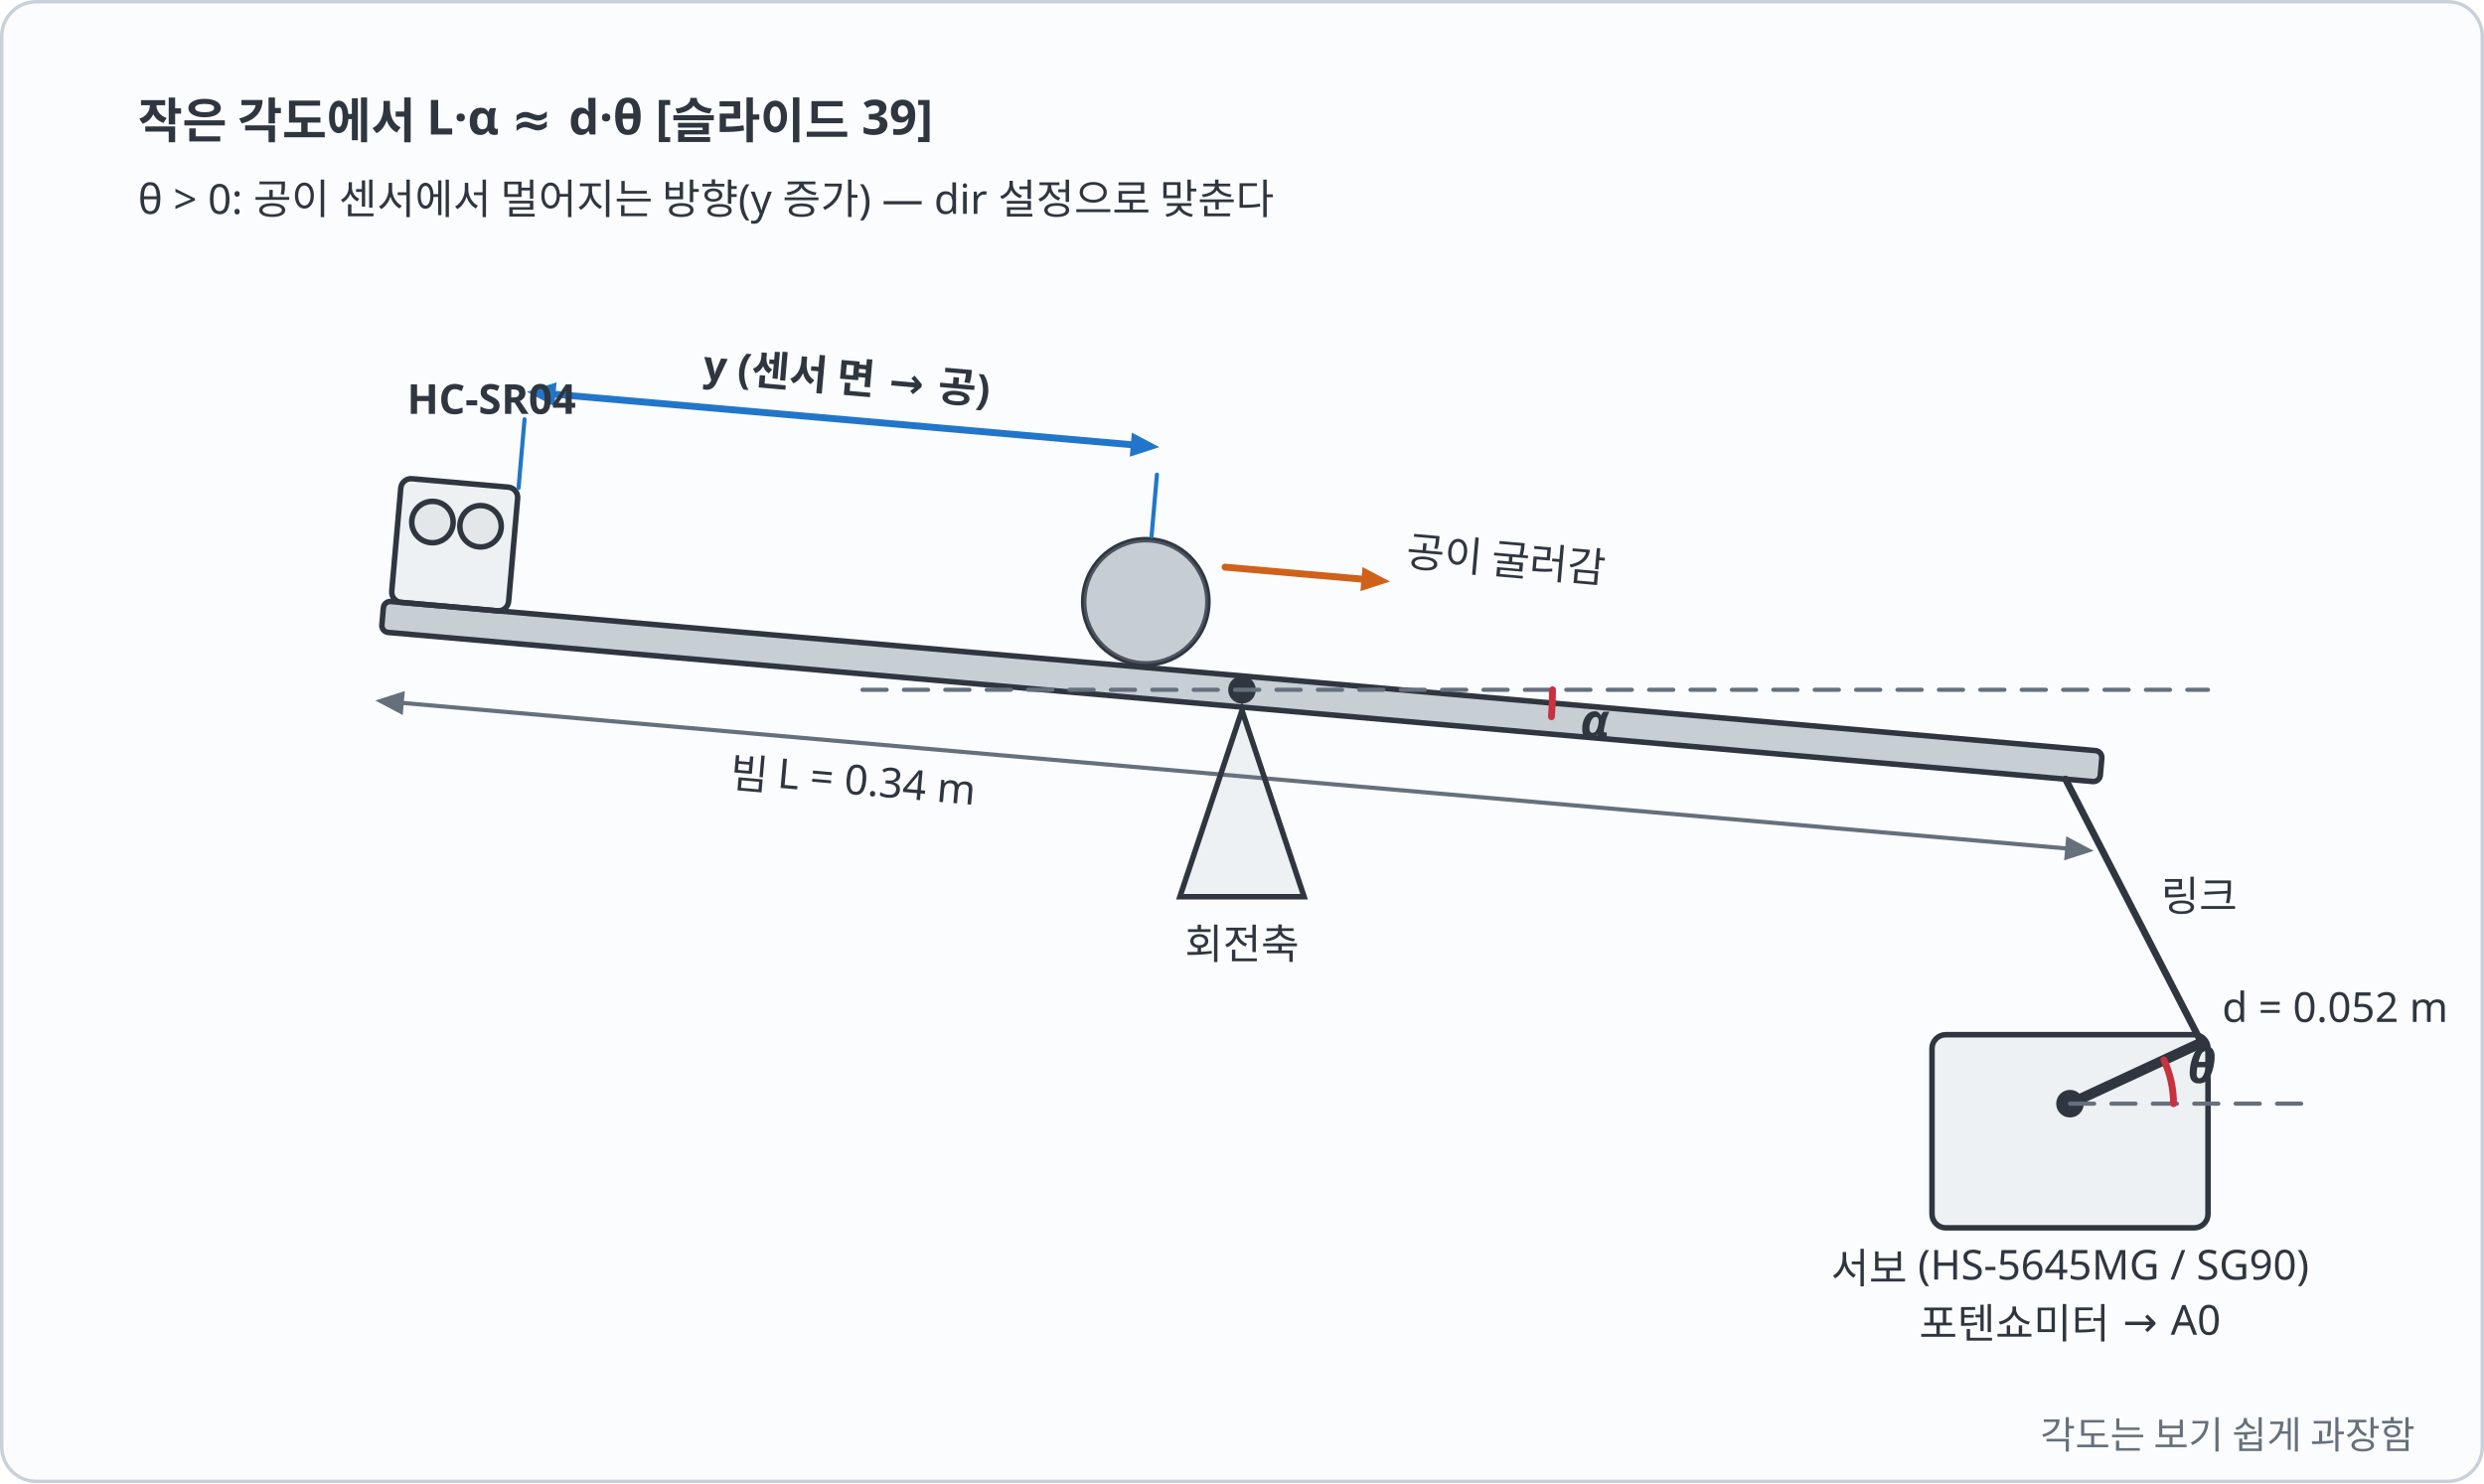
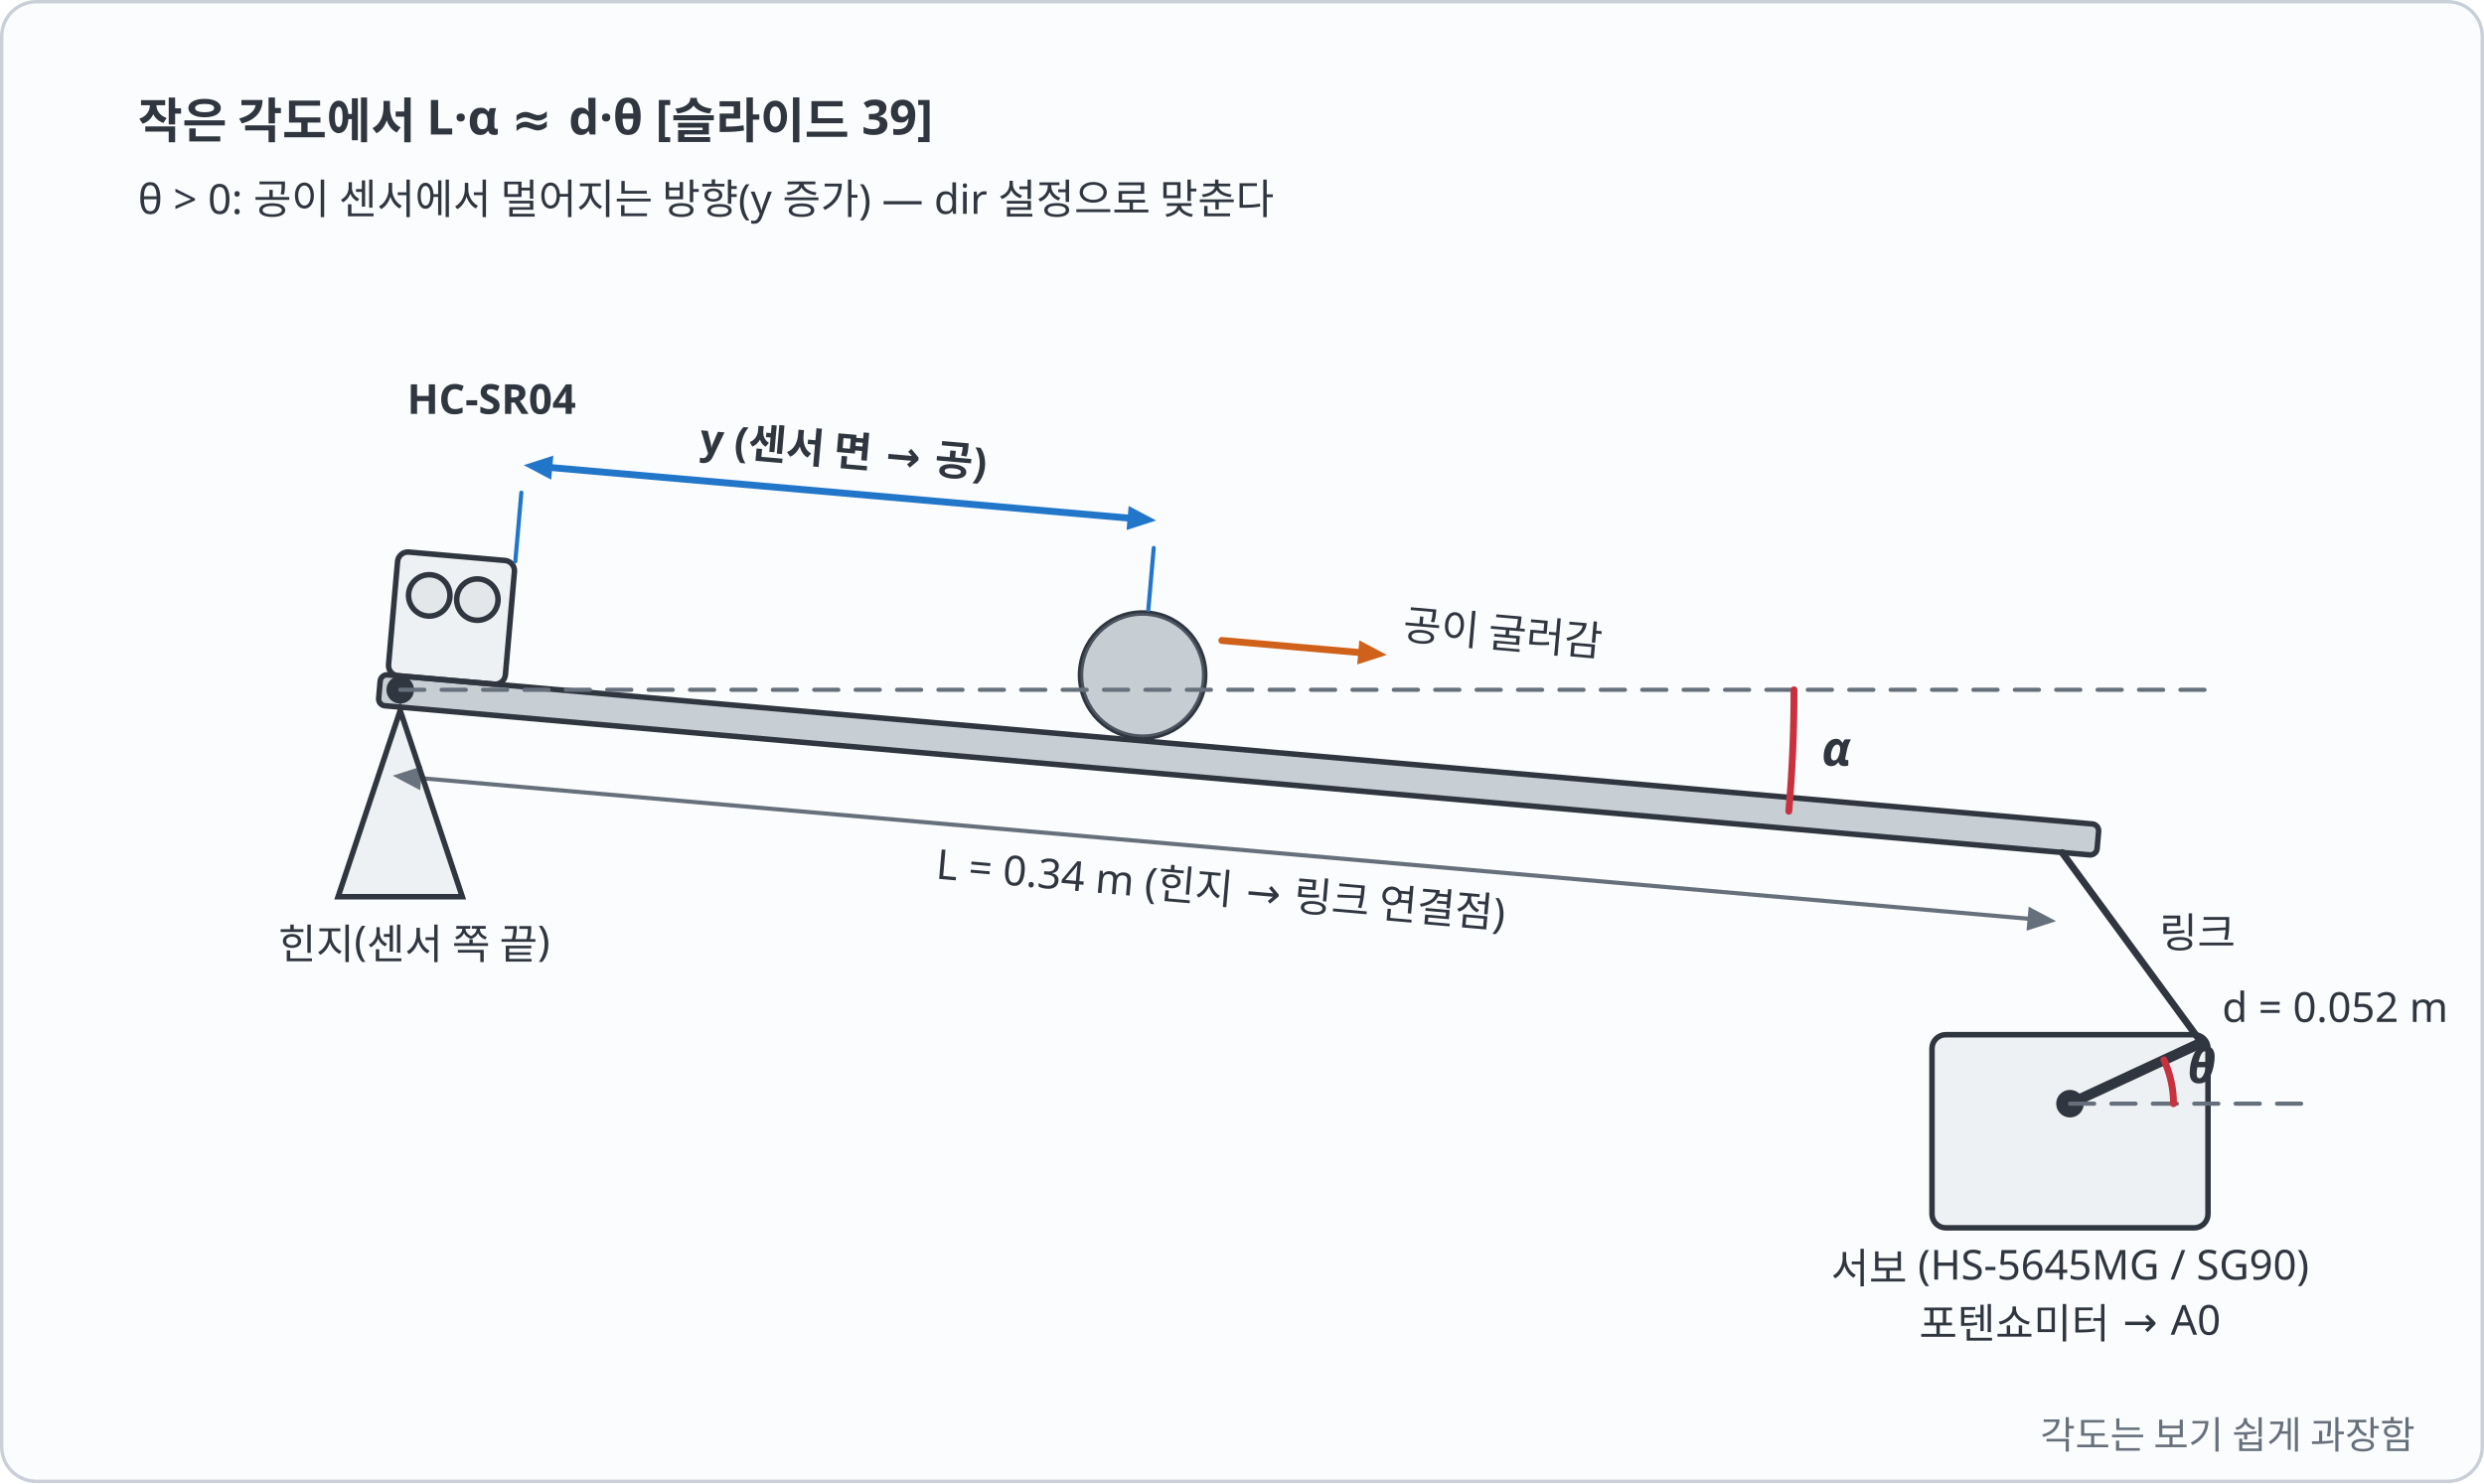
<svg xmlns="http://www.w3.org/2000/svg" viewBox="0 0 720 430" width="720" height="430" role="img" aria-labelledby="t d">
  <style>text{font-family:'Malgun Gothic','Apple SD Gothic Neo','Noto Sans KR',sans-serif;font-size:14px;fill:#2f3640}
.s{font-size:12px}.xs{font-size:11px}.l{font-size:16px}.b{font-weight:700}.it{font-style:italic}
.ln{fill:none;stroke-width:2;stroke-linecap:round;stroke-linejoin:round}.thin{stroke-width:1.2}.thick{stroke-width:3}
.dash{stroke-dasharray:7 5}.dot{stroke-dasharray:2 4}
.box{fill:#7f8c99;fill-opacity:.10;stroke:#2f3640;stroke-width:1.6}
.boxd{fill:none;stroke:#2f3640;stroke-width:1.6;stroke-dasharray:6 4}
.grid{stroke:#8a949f;stroke-opacity:.35;stroke-width:1;fill:none}
.zone{fill:#1f8a55;fill-opacity:.15}.zone2{fill:#d0611a;fill-opacity:.13}.zone3{fill:#2276c9;fill-opacity:.13}
.solid{fill:#7f8c99;fill-opacity:.35}
.c-k{stroke:#2f3640}.f-k{fill:#2f3640}.c-m{stroke:#66707c}.f-m{fill:#66707c}.c-blue{stroke:#2276c9}.f-blue{fill:#2276c9}.c-org{stroke:#d0611a}.f-org{fill:#d0611a}.c-grn{stroke:#1f8a55}.f-grn{fill:#1f8a55}.c-red{stroke:#c8323f}.f-red{fill:#c8323f}.c-pur{stroke:#8050c0}.f-pur{fill:#8050c0}
text.f-k{fill:#2f3640}text.f-m{fill:#66707c}</style>
  <rect x="0.5" y="0.5" width="719" height="429" rx="10" fill="#fbfcfd" stroke="#c9d0d8" />
-   <g transform="rotate(5 360 200)">
+   <g transform="rotate(5 116 200)">
    <rect x="110" y="196" width="500" height="9" rx="2" class="solid" />
    <rect x="110" y="196" width="500" height="9" rx="2" class="box" />
    <rect x="112" y="160" width="34" height="36" rx="3" class="box" />
    <circle cx="122" cy="172" r="6" class="box" />
    <circle cx="136" cy="172" r="6" class="box" />
    <circle cx="330" cy="177" r="18" class="box" />
    <circle cx="330" cy="177" r="18" class="solid" />
    <line x1="152" y1="132" x2="324" y2="132" class="ln c-blue " />
    <polygon points="330,132 321.7,135.5 321.7,128.5" class="f-blue" />
    <polygon points="146,132 154.3,128.5 154.3,135.5" class="f-blue" />
    <text x="238" y="124" class="b s" text-anchor="middle">y (센서 면 → 공)</text>
    <line x1="146" y1="140" x2="146" y2="160" class="ln c-blue thin" />
    <line x1="330" y1="140" x2="330" y2="158" class="ln c-blue thin" />
    <line x1="352" y1="165" x2="394" y2="165" class="ln c-org " />
    <polygon points="400,165 391.7,168.5 391.7,161.5" class="f-org" />
    <text x="404" y="160" class="s" text-anchor="start">공이 굴러감</text>
-     <line x1="116" y1="225" x2="604" y2="225" class="ln c-m thin" />
-     <polygon points="610,225 601.7,228.5 601.7,221.5" class="f-m" />
-     <polygon points="110,225 118.3,221.5 118.3,228.5" class="f-m" />
-     <text x="250" y="241" class="s" text-anchor="middle">빔 L = 0.34 m</text>
+     <line x1="122" y1="225" x2="594" y2="225" class="ln c-m thin" />
+     <polygon points="600,225 591.7,228.5 591.7,221.5" class="f-m" />
+     <polygon points="116,225 124.3,221.5 124.3,228.5" class="f-m" />
+     <text x="358" y="241" class="s" text-anchor="middle">L = 0.34 m (힌지 → 링크 연결점)</text>
  </g>
-   <polygon points="360,206 342,260 378,260" class="box" />
-   <circle cx="360" cy="200" r="4" class="f-k" />
-   <text x="360" y="278" class="s" text-anchor="middle">회전축</text>
-   <line x1="250" y1="200" x2="640" y2="200" class="ln c-m thin dash" />
-   <path d="M 450 200 A 90 90 0 0 1 449.7 207.8" class="ln c-red " />
-   <text x="458" y="214" class="b it" text-anchor="start">α</text>
+   <polygon points="116,206 98,260 134,260" class="box" />
+   <circle cx="116" cy="200" r="4" class="f-k" />
+   <text x="120" y="278" class="s" text-anchor="middle">힌지(센서 쪽 끝)</text>
+   <line x1="116" y1="200" x2="640" y2="200" class="ln c-m thin dash" />
+   <path d="M 520 200 A 404 404 0 0 1 518.5 235.2" class="ln c-red " />
+   <text x="528" y="222" class="b it" text-anchor="start">α</text>
  <rect x="560" y="300" width="80" height="56" rx="4" class="box" />
  <text x="600" y="372" class="s" text-anchor="middle">서보 (HS-5645MG / SG90)</text>
  <text x="600" y="388" class="s" text-anchor="middle">포텐쇼미터 → A0</text>
  <line x1="600" y1="320" x2="638.1" y2="302.3" class="ln c-k thick" />
  <circle cx="600" cy="320" r="4" class="f-k" />
-   <line x1="638.1" y1="302.3" x2="598.7" y2="225.9" class="ln c-k " />
-   <text x="626.4" y="264.1" class="s" text-anchor="start">링크</text>
+   <line x1="638.1" y1="302.3" x2="597.7" y2="247.2" class="ln c-k " />
+   <text x="625.9" y="274.7" class="s" text-anchor="start">링크</text>
  <line x1="600" y1="320" x2="670" y2="320" class="ln c-m thin dash" />
  <path d="M 630 320 A 30 30 0 0 0 627.2 307.3" class="ln c-red " />
  <text x="634" y="314" class="b it" text-anchor="start">θ</text>
  <text x="644.1" y="296.3" class="s" text-anchor="start">d = 0.052 m</text>
  <text x="118" y="120" class="b s" text-anchor="start">HC-SR04</text>
  <text x="40" y="40" class="b" text-anchor="start">작은 각도에서  L·α ≈ d·θ  [슬라이드 39]</text>
  <text x="40" y="62" class="s" text-anchor="start">θ &gt; 0: 공이 센서에서 멀어지는 방향(y 증가) — dir 설정으로 맞춘다</text>
  <text x="700" y="420" class="xs f-m" text-anchor="end">각도는 보기 쉽게 과장함</text>
</svg>
